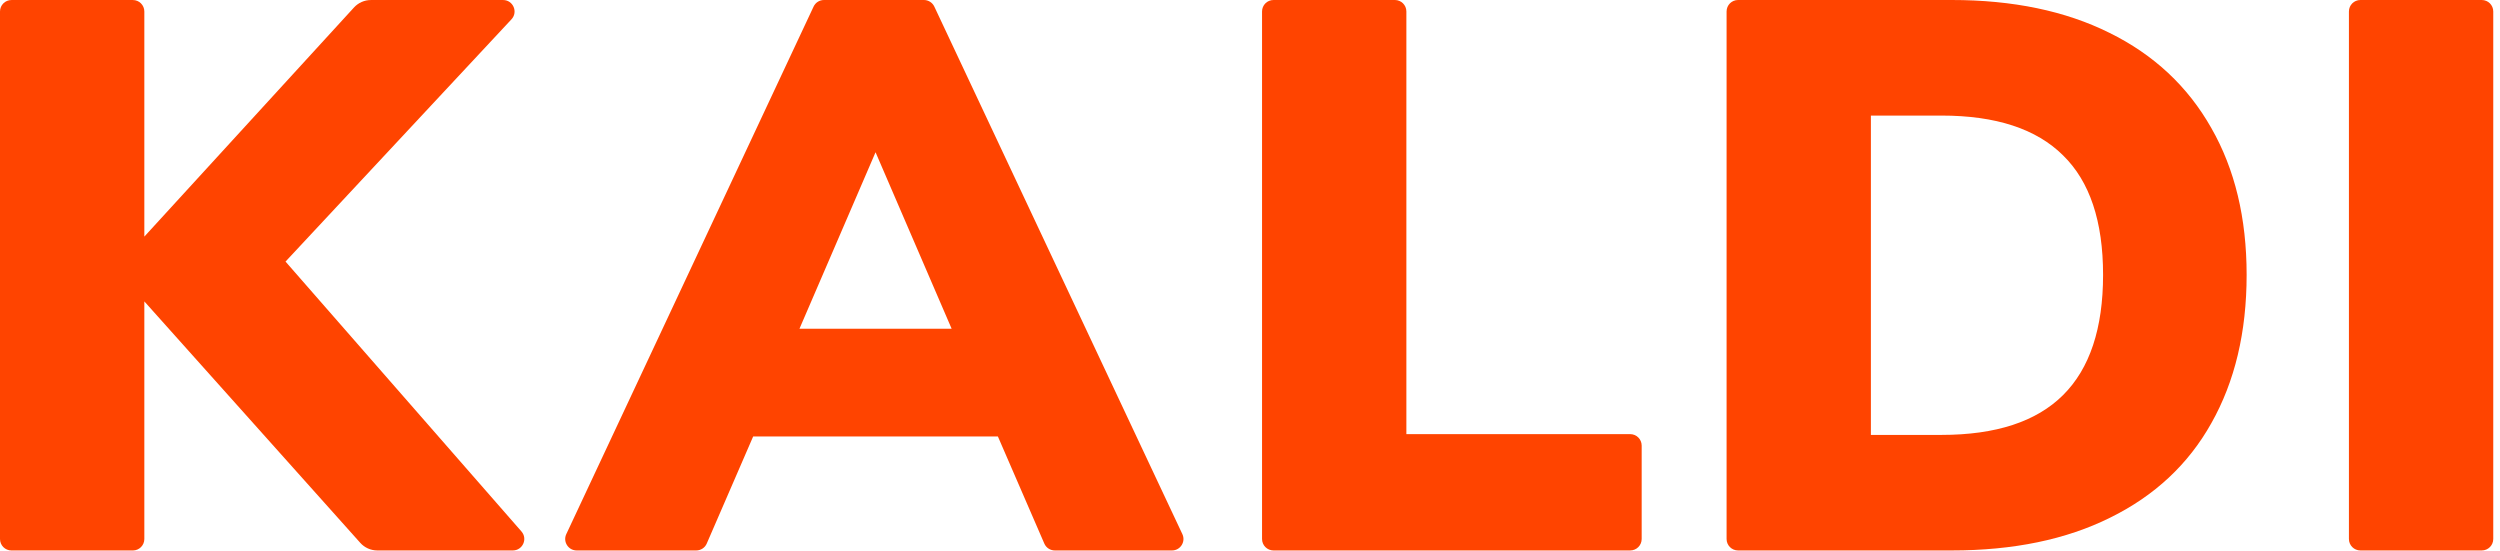
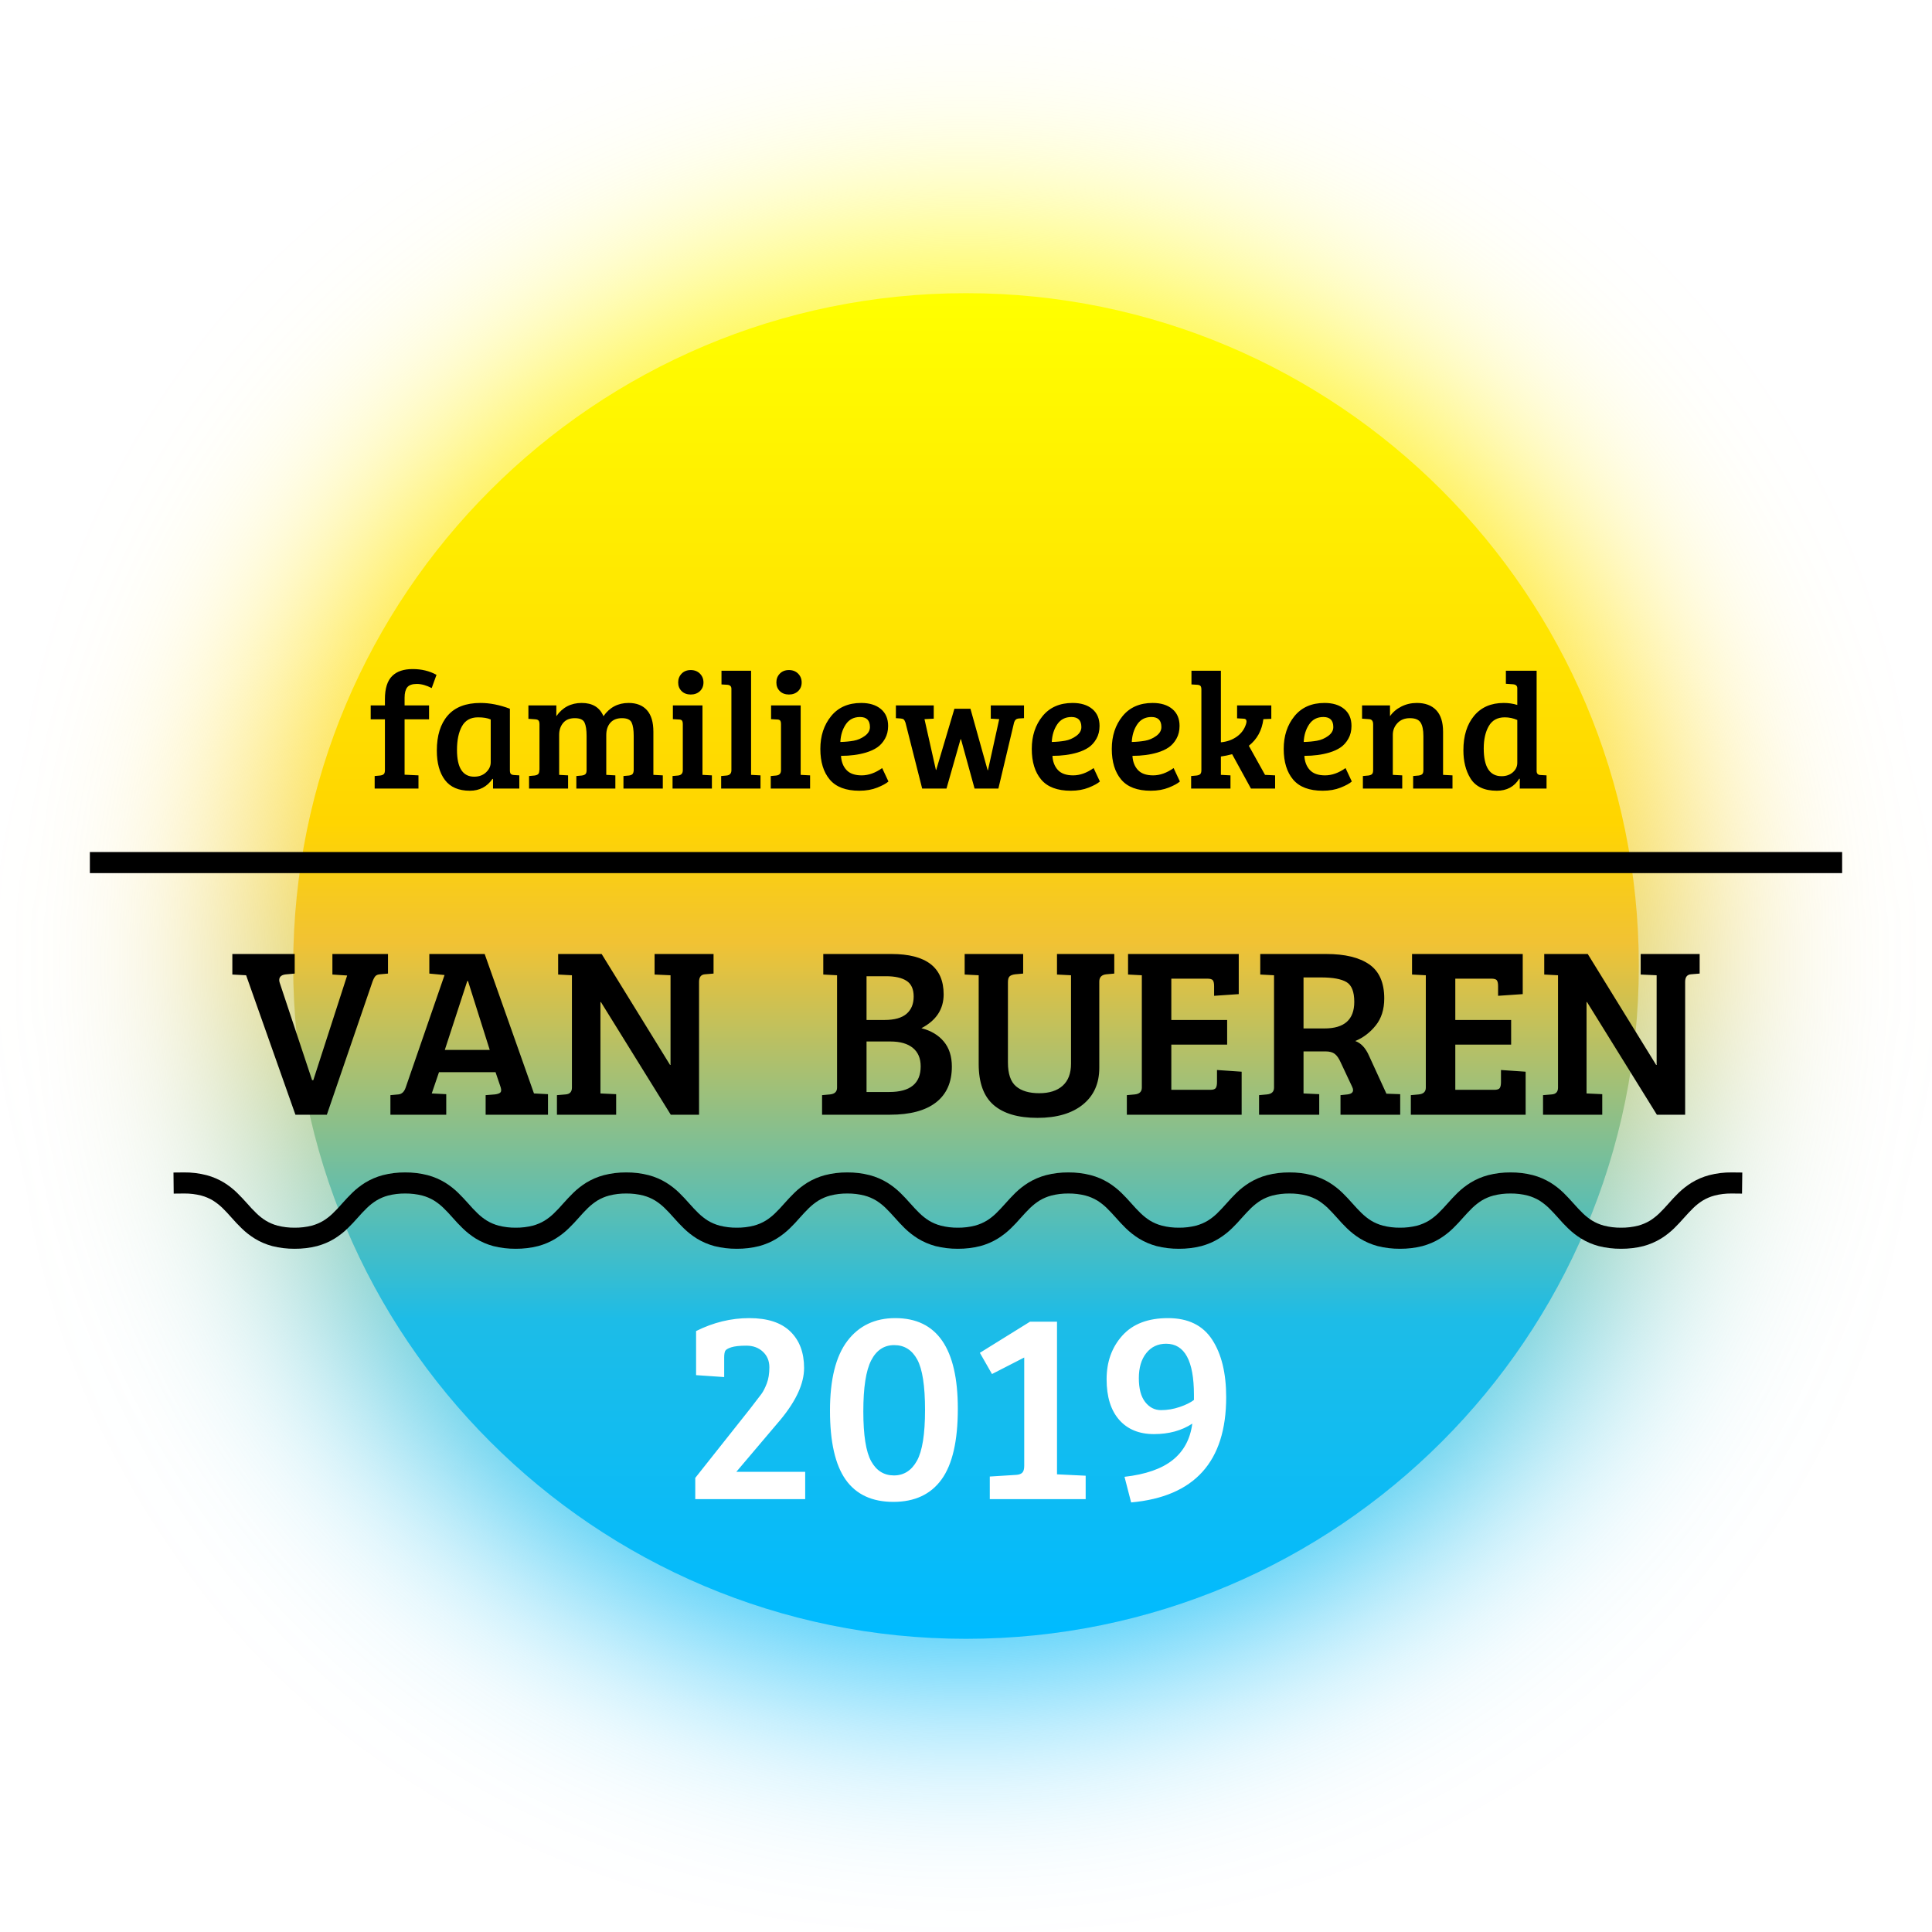
- <svg xmlns="http://www.w3.org/2000/svg" xmlns:xlink="http://www.w3.org/1999/xlink" viewBox="0 0 109 24">
-   <g transform="translate(-1470)">
-     <g style="mix-blend-mode:normal" transform="translate(1470)" fill="#f40">
-       <use xlink:href="#b" style="mix-blend-mode:normal" />
-       <use xlink:href="#c" style="mix-blend-mode:normal" />
-       <use xlink:href="#d" style="mix-blend-mode:normal" />
-       <use xlink:href="#e" style="mix-blend-mode:normal" />
-       <use xlink:href="#f" style="mix-blend-mode:normal" />
+ <svg xmlns="http://www.w3.org/2000/svg" style="isolation:isolate" viewBox="804.653 337.653 366.694 366.694" width="366.694" height="366.694">
+   <defs>
+     <clipPath id="_clipPath_tNSAtPkoAVJin85YQxoK3bOX3G9MWlN9">
+       <rect x="804.653" y="337.653" width="366.694" height="366.694" />
+     </clipPath>
+   </defs>
+   <g clip-path="url(#_clipPath_tNSAtPkoAVJin85YQxoK3bOX3G9MWlN9)">
+     <g>
+       <defs>
+         <filter id="3qd1XMywRk2cRPlJQEOvPowDXqHjqMii" x="-200%" y="-200%" width="400%" height="400%" filterUnits="objectBoundingBox" color-interpolation-filters="sRGB">
+           <feGaussianBlur stdDeviation="21.468" />
+         </filter>
+       </defs>
+       <g filter="url(#3qd1XMywRk2cRPlJQEOvPowDXqHjqMii)">
+         <linearGradient id="_lgradient_2" x1="0.5" y1="0" x2="0.5" y2="1" gradientTransform="matrix(266.694,0,0,266.694,854.653,387.653)" gradientUnits="userSpaceOnUse">
+           <stop offset="0%" stop-opacity="1" style="stop-color:rgb(255,255,0)" />
+           <stop offset="39.244%" stop-opacity="1" style="stop-color:rgb(255,213,0)" />
+           <stop offset="48.261%" stop-opacity="1" style="stop-color:rgb(241,194,52)" />
+           <stop offset="76.522%" stop-opacity="1" style="stop-color:rgb(29,188,231)" />
+           <stop offset="100%" stop-opacity="1" style="stop-color:rgb(0,187,255)" />
+         </linearGradient>
+         <circle vector-effect="non-scaling-stroke" cx="988" cy="521" r="133.347" fill="url(#_lgradient_2)" />
+       </g>
+       <linearGradient id="_lgradient_3" x1="0.5" y1="0" x2="0.5" y2="1" gradientTransform="matrix(255.399,0,0,255.399,860.3,393.3)" gradientUnits="userSpaceOnUse">
+         <stop offset="0%" stop-opacity="1" style="stop-color:rgb(255,255,0)" />
+         <stop offset="39.244%" stop-opacity="1" style="stop-color:rgb(255,213,0)" />
+         <stop offset="48.261%" stop-opacity="1" style="stop-color:rgb(241,194,52)" />
+         <stop offset="76.522%" stop-opacity="1" style="stop-color:rgb(29,188,231)" />
+         <stop offset="100%" stop-opacity="1" style="stop-color:rgb(0,187,255)" />
+       </linearGradient>
+       <circle vector-effect="non-scaling-stroke" cx="988" cy="521" r="127.7" fill="url(#_lgradient_3)" />
+       <path d=" M 960.912 522.621 L 960.912 518.722 L 973.848 518.722 L 973.848 518.722 Q 983.757 518.722 983.757 526.382 L 983.757 526.382 L 983.757 526.382 Q 983.757 530.603 979.536 532.805 L 979.536 532.805 L 979.536 532.805 Q 982.243 533.493 983.78 535.328 L 983.78 535.328 L 983.78 535.328 Q 985.316 537.163 985.316 540.099 L 985.316 540.099 L 985.316 540.099 Q 985.316 544.548 982.312 546.888 L 982.312 546.888 L 982.312 546.888 Q 979.307 549.227 973.573 549.227 L 973.573 549.227 L 960.682 549.227 L 960.682 545.512 L 962.196 545.374 L 962.196 545.374 Q 963.526 545.236 963.526 544.089 L 963.526 544.089 L 963.526 522.758 L 960.912 522.621 Z  M 973.664 535.328 L 969.123 535.328 L 969.123 544.915 L 973.435 544.915 L 973.435 544.915 Q 979.399 544.915 979.399 540.053 L 979.399 540.053 L 979.399 540.053 Q 979.399 537.759 977.908 536.543 L 977.908 536.543 L 977.908 536.543 Q 976.417 535.328 973.664 535.328 L 973.664 535.328 Z  M 972.839 522.942 L 969.123 522.942 L 969.123 531.245 L 972.518 531.245 L 972.518 531.245 Q 975.362 531.245 976.715 530.075 L 976.715 530.075 L 976.715 530.075 Q 978.068 528.906 978.068 526.795 L 978.068 526.795 L 978.068 526.795 Q 978.068 524.685 976.715 523.814 L 976.715 523.814 L 976.715 523.814 Q 975.362 522.942 972.839 522.942 L 972.839 522.942 Z  M 995.959 524.089 L 995.959 524.089 L 995.959 539.319 L 995.959 539.319 Q 995.959 542.53 997.496 543.837 L 997.496 543.837 L 997.496 543.837 Q 999.032 545.145 1001.899 545.145 L 1001.899 545.145 L 1001.899 545.145 Q 1004.766 545.145 1006.349 543.723 L 1006.349 543.723 L 1006.349 543.723 Q 1007.932 542.3 1007.932 539.548 L 1007.932 539.548 L 1007.932 522.758 L 1005.271 522.621 L 1005.271 518.722 L 1016.143 518.722 L 1016.143 522.437 L 1014.629 522.575 L 1014.629 522.575 Q 1013.299 522.713 1013.299 523.951 L 1013.299 523.951 L 1013.299 540.328 L 1013.299 540.328 Q 1013.299 544.778 1010.179 547.301 L 1010.179 547.301 L 1010.179 547.301 Q 1007.06 549.824 1001.555 549.824 L 1001.555 549.824 L 1001.555 549.824 Q 996.051 549.824 993.229 547.369 L 993.229 547.369 L 993.229 547.369 Q 990.408 544.915 990.408 539.594 L 990.408 539.594 L 990.408 522.758 L 987.747 522.621 L 987.747 518.722 L 998.849 518.722 L 998.849 522.437 L 997.335 522.575 L 997.335 522.575 Q 996.601 522.667 996.28 522.965 L 996.28 522.965 L 996.28 522.965 Q 995.959 523.263 995.959 524.089 Z  M 1040.318 541.062 L 1040.318 549.227 L 1018.528 549.227 L 1018.528 545.512 L 1020.042 545.374 L 1020.042 545.374 Q 1021.373 545.236 1021.373 544.089 L 1021.373 544.089 L 1021.373 522.758 L 1018.758 522.621 L 1018.758 518.722 L 1039.768 518.722 L 1039.768 526.337 L 1035.089 526.658 L 1035.089 524.823 L 1035.089 524.823 Q 1035.089 524.043 1034.859 523.722 L 1034.859 523.722 L 1034.859 523.722 Q 1034.63 523.401 1033.758 523.401 L 1033.758 523.401 L 1026.969 523.401 L 1026.969 531.245 L 1037.566 531.245 L 1037.566 535.924 L 1026.969 535.924 L 1026.969 544.502 L 1034.355 544.502 L 1034.355 544.502 Q 1035.18 544.502 1035.41 544.158 L 1035.41 544.158 L 1035.41 544.158 Q 1035.639 543.814 1035.639 543.034 L 1035.639 543.034 L 1035.639 540.741 L 1040.318 541.062 Z  M 1055.043 549.227 L 1043.621 549.227 L 1043.621 545.512 L 1045.135 545.374 L 1045.135 545.374 Q 1046.465 545.236 1046.465 544.089 L 1046.465 544.089 L 1046.465 522.758 L 1043.85 522.621 L 1043.85 518.722 L 1056.374 518.722 L 1056.374 518.722 Q 1061.695 518.722 1064.539 520.694 L 1064.539 520.694 L 1064.539 520.694 Q 1067.383 522.667 1067.383 527.162 L 1067.383 527.162 L 1067.383 527.162 Q 1067.383 530.282 1065.755 532.3 L 1065.755 532.3 L 1065.755 532.3 Q 1064.126 534.318 1061.878 535.236 L 1061.878 535.236 L 1061.878 535.236 Q 1063.53 535.832 1064.493 538.034 L 1064.493 538.034 L 1067.796 545.236 L 1070.411 545.328 L 1070.411 549.227 L 1059.08 549.227 L 1059.08 545.512 L 1060.411 545.374 L 1060.411 545.374 Q 1061.466 545.236 1061.466 544.548 L 1061.466 544.548 L 1061.466 544.548 Q 1061.466 544.273 1061.282 543.906 L 1061.282 543.906 L 1059.126 539.319 L 1059.126 539.319 Q 1058.621 538.172 1058.002 537.69 L 1058.002 537.69 L 1058.002 537.69 Q 1057.383 537.209 1056.236 537.209 L 1056.236 537.209 L 1052.062 537.209 L 1052.062 545.19 L 1055.043 545.328 L 1055.043 549.227 Z  M 1052.062 523.171 L 1052.062 532.851 L 1056.053 532.851 L 1056.053 532.851 Q 1061.695 532.851 1061.695 527.805 L 1061.695 527.805 L 1061.695 527.805 Q 1061.695 524.915 1060.204 524.043 L 1060.204 524.043 L 1060.204 524.043 Q 1058.713 523.171 1055.41 523.171 L 1055.41 523.171 L 1052.062 523.171 Z  M 1094.219 541.062 L 1094.219 549.227 L 1072.429 549.227 L 1072.429 545.512 L 1073.943 545.374 L 1073.943 545.374 Q 1075.273 545.236 1075.273 544.089 L 1075.273 544.089 L 1075.273 522.758 L 1072.659 522.621 L 1072.659 518.722 L 1093.668 518.722 L 1093.668 526.337 L 1088.989 526.658 L 1088.989 524.823 L 1088.989 524.823 Q 1088.989 524.043 1088.76 523.722 L 1088.76 523.722 L 1088.76 523.722 Q 1088.531 523.401 1087.659 523.401 L 1087.659 523.401 L 1080.87 523.401 L 1080.87 531.245 L 1091.467 531.245 L 1091.467 535.924 L 1080.87 535.924 L 1080.87 544.502 L 1088.255 544.502 L 1088.255 544.502 Q 1089.081 544.502 1089.311 544.158 L 1089.311 544.158 L 1089.311 544.158 Q 1089.54 543.814 1089.54 543.034 L 1089.54 543.034 L 1089.54 540.741 L 1094.219 541.062 Z  M 1108.761 549.227 L 1097.522 549.227 L 1097.522 545.512 L 1099.173 545.374 L 1099.173 545.374 Q 1100.366 545.282 1100.366 544.089 L 1100.366 544.089 L 1100.366 522.758 L 1097.751 522.621 L 1097.751 518.722 L 1106.008 518.722 L 1118.99 539.777 L 1119.082 539.777 L 1119.082 522.758 L 1116.055 522.621 L 1116.055 518.722 L 1127.248 518.722 L 1127.248 522.437 L 1125.596 522.575 L 1125.596 522.575 Q 1124.495 522.667 1124.495 523.997 L 1124.495 523.997 L 1124.495 549.227 L 1119.128 549.227 L 1105.871 527.85 L 1105.779 527.85 L 1105.779 545.19 L 1108.761 545.328 L 1108.761 549.227 Z  M 857.743 524.181 L 857.743 524.181 L 863.89 542.667 L 864.12 542.667 L 870.542 522.804 L 867.744 522.621 L 867.744 518.722 L 878.295 518.722 L 878.295 522.437 L 876.781 522.575 L 876.781 522.575 Q 876.184 522.621 875.909 522.919 L 875.909 522.919 L 875.909 522.919 Q 875.634 523.217 875.359 523.951 L 875.359 523.951 L 866.689 549.227 L 860.725 549.227 L 851.367 522.758 L 848.752 522.621 L 848.752 518.722 L 860.588 518.722 L 860.588 522.437 L 859.074 522.575 L 859.074 522.575 Q 857.652 522.667 857.652 523.676 L 857.652 523.676 L 857.652 523.676 Q 857.652 523.905 857.743 524.181 Z  M 881.643 544.089 L 881.643 544.089 L 889.029 522.713 L 886.139 522.437 L 886.139 518.722 L 896.644 518.722 L 906.002 545.19 L 906.048 545.19 L 908.663 545.328 L 908.663 549.227 L 896.827 549.227 L 896.827 545.512 L 898.571 545.374 L 898.571 545.374 Q 899.35 545.282 899.626 545.007 L 899.626 545.007 L 899.626 545.007 Q 899.901 544.732 899.672 543.998 L 899.672 543.998 L 898.708 541.154 L 887.974 541.154 L 886.598 545.19 L 889.35 545.328 L 889.35 549.227 L 878.753 549.227 L 878.753 545.512 L 880.267 545.374 L 880.267 545.374 Q 881.231 545.282 881.643 544.089 Z  M 893.479 523.859 L 893.341 523.859 L 889.075 536.933 L 897.607 536.933 L 893.479 523.859 Z  M 921.599 549.227 L 910.36 549.227 L 910.36 545.512 L 912.011 545.374 L 912.011 545.374 Q 913.204 545.282 913.204 544.089 L 913.204 544.089 L 913.204 522.758 L 910.589 522.621 L 910.589 518.722 L 918.846 518.722 L 931.829 539.777 L 931.92 539.777 L 931.92 522.758 L 928.893 522.621 L 928.893 518.722 L 940.086 518.722 L 940.086 522.437 L 938.434 522.575 L 938.434 522.575 Q 937.333 522.667 937.333 523.997 L 937.333 523.997 L 937.333 549.227 L 931.966 549.227 L 918.709 527.85 L 918.617 527.85 L 918.617 545.19 L 921.599 545.328 L 921.599 549.227 Z " fill-rule="evenodd" fill="rgb(0,0,0)" />
+       <path d=" M 1152.29 499.37 L 1154.29 499.37 L 1154.29 503.37 L 1152.29 503.37 L 823.71 503.37 L 821.71 503.37 L 821.71 499.37 L 823.71 499.37 L 1152.29 499.37 Z " fill="rgb(0,0,0)" />
+       <path d=" M 851.6 566.11 C 852.14 566.74 852.71 567.34 853.31 567.92 C 853.85 568.45 854.45 568.93 855.1 569.33 C 855.79 569.75 856.55 570.07 857.33 570.28 C 858.39 570.55 859.49 570.68 860.58 570.67 C 861.67 570.68 862.77 570.55 863.83 570.28 C 864.61 570.07 865.37 569.75 866.06 569.33 C 866.71 568.93 867.31 568.45 867.85 567.92 C 868.45 567.34 869.02 566.74 869.56 566.11 C 870.18 565.41 870.82 564.73 871.49 564.07 C 872.24 563.33 873.08 562.68 873.97 562.12 C 875.01 561.49 876.13 561.01 877.3 560.7 C 878.69 560.34 880.13 560.17 881.56 560.18 C 882.99 560.17 884.43 560.34 885.82 560.7 C 886.99 561.01 888.11 561.49 889.15 562.12 C 890.04 562.68 890.88 563.33 891.63 564.07 C 892.3 564.73 892.94 565.41 893.56 566.11 C 894.1 566.74 894.67 567.34 895.27 567.92 C 895.81 568.45 896.41 568.93 897.06 569.33 C 897.75 569.75 898.51 570.07 899.29 570.28 C 900.35 570.55 901.45 570.68 902.54 570.67 C 903.63 570.68 904.73 570.55 905.79 570.28 C 906.57 570.07 907.33 569.75 908.02 569.33 C 908.67 568.93 909.27 568.45 909.81 567.92 C 910.41 567.34 910.98 566.74 911.52 566.11 C 912.14 565.41 912.78 564.73 913.45 564.07 C 914.2 563.33 915.04 562.68 915.93 562.12 C 916.97 561.49 918.09 561.01 919.26 560.7 C 920.65 560.34 922.08 560.17 923.52 560.18 C 924.95 560.17 926.38 560.34 927.77 560.7 C 928.95 561.01 930.07 561.49 931.1 562.12 C 932 562.68 932.84 563.33 933.59 564.07 C 934.26 564.73 934.9 565.41 935.51 566.11 C 936.06 566.74 936.63 567.34 937.22 567.92 C 937.77 568.45 938.37 568.93 939.01 569.33 C 939.71 569.75 940.46 570.07 941.25 570.28 C 942.31 570.55 943.4 570.68 944.5 570.67 C 945.59 570.68 946.68 570.55 947.74 570.28 C 948.53 570.07 949.29 569.75 949.98 569.33 C 950.63 568.93 951.23 568.45 951.77 567.92 C 952.37 567.34 952.94 566.74 953.48 566.11 C 954.1 565.41 954.74 564.73 955.41 564.07 C 956.16 563.33 957 562.68 957.89 562.12 C 958.93 561.49 960.05 561.01 961.22 560.7 C 962.61 560.34 964.04 560.17 965.48 560.18 C 966.91 560.17 968.34 560.34 969.73 560.7 C 970.91 561.01 972.03 561.49 973.06 562.12 C 973.96 562.68 974.79 563.33 975.55 564.07 C 976.22 564.73 976.86 565.41 977.47 566.11 C 978.02 566.74 978.59 567.34 979.18 567.92 C 979.73 568.45 980.33 568.93 980.97 569.33 C 981.67 569.75 982.42 570.07 983.21 570.28 C 984.27 570.55 985.36 570.68 986.46 570.67 C 987.55 570.68 988.64 570.55 989.7 570.28 C 990.49 570.07 991.24 569.75 991.94 569.33 C 992.59 568.93 993.19 568.45 993.73 567.92 C 994.32 567.34 994.89 566.74 995.44 566.11 C 996.06 565.41 996.7 564.73 997.36 564.07 C 998.12 563.33 998.95 562.68 999.85 562.12 C 1000.89 561.49 1002.01 561.01 1003.18 560.7 C 1004.57 560.34 1006 560.17 1007.44 560.18 C 1008.87 560.17 1010.3 560.34 1011.69 560.7 C 1012.86 561.01 1013.99 561.49 1015.02 562.12 C 1015.92 562.68 1016.75 563.33 1017.51 564.07 C 1018.18 564.73 1018.82 565.41 1019.43 566.11 C 1019.98 566.74 1020.55 567.34 1021.14 567.92 C 1021.69 568.45 1022.29 568.93 1022.93 569.33 C 1023.63 569.75 1024.38 570.07 1025.17 570.28 C 1026.23 570.55 1027.32 570.68 1028.42 570.67 C 1029.51 570.68 1030.6 570.55 1031.66 570.28 C 1032.45 570.07 1033.2 569.75 1033.9 569.33 C 1034.55 568.93 1035.15 568.45 1035.69 567.92 C 1036.28 567.34 1036.85 566.74 1037.4 566.11 C 1038.01 565.41 1038.66 564.73 1039.32 564.07 C 1040.08 563.33 1040.91 562.68 1041.81 562.12 C 1042.85 561.49 1043.97 561.01 1045.14 560.7 C 1046.53 560.34 1047.96 560.17 1049.4 560.18 C 1050.83 560.17 1052.26 560.34 1053.65 560.7 C 1054.82 561.01 1055.95 561.49 1056.98 562.12 C 1057.88 562.68 1058.71 563.33 1059.47 564.07 C 1060.14 564.73 1060.78 565.41 1061.39 566.11 C 1061.94 566.74 1062.51 567.34 1063.1 567.92 C 1063.65 568.45 1064.25 568.93 1064.89 569.33 C 1065.59 569.75 1066.34 570.07 1067.13 570.28 C 1068.19 570.55 1069.28 570.68 1070.38 570.67 C 1071.47 570.68 1072.56 570.55 1073.62 570.28 C 1074.41 570.07 1075.16 569.75 1075.86 569.33 C 1076.5 568.93 1077.1 568.45 1077.65 567.92 C 1078.24 567.34 1078.81 566.74 1079.36 566.11 C 1079.97 565.41 1080.62 564.73 1081.28 564.07 C 1082.04 563.33 1082.87 562.68 1083.77 562.12 C 1084.8 561.49 1085.93 561.01 1087.1 560.7 C 1088.49 560.34 1089.92 560.17 1091.35 560.18 C 1092.79 560.17 1094.22 560.34 1095.61 560.7 C 1096.78 561.01 1097.9 561.49 1098.94 562.12 C 1099.84 562.68 1100.67 563.33 1101.43 564.07 C 1102.09 564.73 1102.74 565.41 1103.35 566.11 C 1103.9 566.74 1104.47 567.34 1105.06 567.92 C 1105.6 568.45 1106.21 568.93 1106.85 569.33 C 1107.55 569.75 1108.3 570.07 1109.09 570.28 C 1110.15 570.55 1111.24 570.68 1112.33 570.67 C 1113.43 570.68 1114.52 570.55 1115.58 570.28 C 1116.37 570.07 1117.12 569.75 1117.82 569.33 C 1118.46 568.93 1119.06 568.45 1119.61 567.92 C 1120.2 567.34 1120.77 566.74 1121.32 566.11 C 1121.93 565.41 1122.57 564.73 1123.24 564.07 C 1124 563.33 1124.83 562.68 1125.73 562.12 C 1126.76 561.49 1127.89 561.01 1129.06 560.7 C 1130.46 560.34 1131.89 560.16 1133.34 560.18 L 1135.34 560.2 L 1135.29 564.2 L 1133.29 564.18 C 1132.2 564.17 1131.12 564.3 1130.07 564.57 C 1129.28 564.78 1128.53 565.1 1127.83 565.52 C 1127.18 565.93 1126.58 566.4 1126.04 566.93 C 1125.45 567.51 1124.88 568.12 1124.33 568.74 C 1123.71 569.45 1123.07 570.13 1122.41 570.78 C 1121.65 571.52 1120.82 572.17 1119.92 572.73 C 1118.88 573.37 1117.76 573.84 1116.59 574.16 C 1115.2 574.51 1113.77 574.68 1112.33 574.67 C 1110.9 574.68 1109.47 574.51 1108.08 574.16 C 1106.91 573.84 1105.78 573.37 1104.75 572.73 C 1103.85 572.17 1103.02 571.52 1102.26 570.78 C 1101.59 570.13 1100.95 569.45 1100.34 568.74 C 1099.79 568.12 1099.22 567.51 1098.63 566.93 C 1098.08 566.4 1097.48 565.93 1096.84 565.52 C 1096.14 565.1 1095.39 564.78 1094.6 564.57 C 1093.54 564.3 1092.45 564.17 1091.35 564.18 C 1090.26 564.17 1089.17 564.3 1088.11 564.57 C 1087.32 564.78 1086.57 565.1 1085.87 565.52 C 1085.23 565.93 1084.63 566.4 1084.08 566.93 C 1083.49 567.51 1082.92 568.12 1082.37 568.74 C 1081.76 569.45 1081.11 570.13 1080.45 570.78 C 1079.69 571.52 1078.86 572.17 1077.96 572.73 C 1076.93 573.37 1075.8 573.84 1074.63 574.16 C 1073.24 574.51 1071.81 574.68 1070.38 574.67 C 1068.94 574.68 1067.51 574.51 1066.12 574.16 C 1064.95 573.84 1063.83 573.37 1062.79 572.73 C 1061.89 572.17 1061.06 571.52 1060.3 570.78 C 1059.64 570.13 1058.99 569.45 1058.38 568.74 C 1057.83 568.12 1057.26 567.51 1056.67 566.93 C 1056.12 566.4 1055.52 565.93 1054.88 565.52 C 1054.18 565.1 1053.43 564.78 1052.64 564.57 C 1051.58 564.3 1050.49 564.17 1049.4 564.18 C 1048.3 564.17 1047.21 564.3 1046.15 564.57 C 1045.36 564.78 1044.61 565.1 1043.91 565.52 C 1043.27 565.93 1042.67 566.4 1042.12 566.93 C 1041.53 567.51 1040.96 568.12 1040.41 568.74 C 1039.8 569.45 1039.16 570.13 1038.49 570.78 C 1037.73 571.52 1036.9 572.17 1036 572.73 C 1034.97 573.37 1033.84 573.84 1032.67 574.16 C 1031.28 574.51 1029.85 574.68 1028.42 574.67 C 1026.98 574.68 1025.55 574.51 1024.16 574.16 C 1022.99 573.84 1021.87 573.37 1020.83 572.73 C 1019.93 572.17 1019.1 571.52 1018.34 570.78 C 1017.68 570.13 1017.04 569.45 1016.42 568.74 C 1015.87 568.12 1015.3 567.51 1014.71 566.93 C 1014.17 566.4 1013.57 565.93 1012.92 565.52 C 1012.22 565.1 1011.47 564.78 1010.68 564.57 C 1009.62 564.3 1008.53 564.17 1007.44 564.18 C 1006.34 564.17 1005.25 564.3 1004.19 564.57 C 1003.4 564.78 1002.65 565.1 1001.95 565.52 C 1001.31 565.93 1000.71 566.4 1000.16 566.93 C 999.57 567.51 999 568.12 998.45 568.74 C 997.84 569.45 997.2 570.13 996.53 570.78 C 995.77 571.52 994.94 572.17 994.04 572.73 C 993.01 573.37 991.89 573.84 990.71 574.16 C 989.32 574.51 987.89 574.68 986.46 574.67 C 985.02 574.68 983.59 574.51 982.2 574.16 C 981.03 573.84 979.91 573.37 978.87 572.73 C 977.98 572.17 977.14 571.52 976.38 570.78 C 975.72 570.13 975.08 569.45 974.46 568.74 C 973.91 568.12 973.34 567.51 972.75 566.93 C 972.21 566.4 971.61 565.93 970.96 565.52 C 970.27 565.1 969.51 564.78 968.72 564.57 C 967.66 564.3 966.57 564.17 965.48 564.18 C 964.38 564.17 963.29 564.3 962.23 564.57 C 961.44 564.78 960.69 565.1 959.99 565.52 C 959.35 565.93 958.75 566.4 958.2 566.93 C 957.61 567.51 957.04 568.12 956.49 568.74 C 955.88 569.45 955.24 570.13 954.57 570.78 C 953.81 571.52 952.98 572.17 952.08 572.73 C 951.05 573.37 949.93 573.84 948.75 574.16 C 947.36 574.51 945.93 574.68 944.5 574.67 C 943.06 574.68 941.63 574.51 940.24 574.16 C 939.07 573.84 937.95 573.37 936.91 572.73 C 936.02 572.17 935.18 571.52 934.43 570.78 C 933.76 570.13 933.12 569.45 932.5 568.74 C 931.96 568.12 931.39 567.51 930.79 566.93 C 930.25 566.4 929.65 565.93 929 565.52 C 928.31 565.1 927.55 564.78 926.77 564.57 C 925.7 564.3 924.61 564.17 923.52 564.18 C 922.42 564.17 921.33 564.3 920.27 564.57 C 919.48 564.78 918.73 565.1 918.03 565.52 C 917.39 565.93 916.79 566.4 916.24 566.93 C 915.65 567.51 915.08 568.12 914.54 568.74 C 913.92 569.45 913.28 570.13 912.61 570.78 C 911.86 571.52 911.02 572.17 910.12 572.73 C 909.09 573.37 907.97 573.84 906.79 574.16 C 905.4 574.51 903.97 574.68 902.54 574.67 C 901.1 574.68 899.67 574.51 898.28 574.16 C 897.11 573.84 895.99 573.37 894.95 572.73 C 894.06 572.17 893.22 571.52 892.47 570.78 C 891.8 570.13 891.16 569.45 890.54 568.74 C 890 568.12 889.43 567.51 888.83 566.93 C 888.29 566.4 887.69 565.93 887.04 565.52 C 886.35 565.1 885.59 564.78 884.81 564.57 C 883.75 564.3 882.65 564.17 881.56 564.18 C 880.47 564.17 879.37 564.3 878.31 564.57 C 877.53 564.78 876.77 565.1 876.08 565.52 C 875.43 565.93 874.83 566.4 874.29 566.93 C 873.69 567.51 873.12 568.12 872.58 568.74 C 871.96 569.45 871.32 570.13 870.65 570.78 C 869.9 571.52 869.06 572.17 868.17 572.73 C 867.13 573.37 866.01 573.84 864.84 574.16 C 863.45 574.51 862.02 574.68 860.58 574.67 C 859.15 574.68 857.72 574.51 856.33 574.16 C 855.15 573.84 854.03 573.37 853 572.73 C 852.1 572.17 851.26 571.52 850.51 570.78 C 849.84 570.13 849.2 569.45 848.58 568.74 C 848.04 568.12 847.47 567.51 846.88 566.93 C 846.33 566.4 845.73 565.93 845.09 565.52 C 844.39 565.1 843.64 564.78 842.85 564.57 C 841.79 564.3 840.71 564.17 839.62 564.18 L 837.62 564.2 L 837.58 560.2 L 839.58 560.18 C 841.02 560.16 842.46 560.34 843.86 560.7 C 845.03 561.01 846.15 561.49 847.19 562.12 C 848.08 562.68 848.92 563.33 849.67 564.07 C 850.34 564.73 850.98 565.41 851.6 566.11 Z " fill="rgb(0,0,0)" />
+       <path d=" M 877.711 483.813 L 877.711 483.813 L 877.711 474.18 L 875.012 474.18 L 875.012 471.545 L 877.711 471.545 L 877.711 470.352 L 877.711 470.352 Q 877.711 467.278 879.122 465.928 L 879.122 465.928 L 879.122 465.928 Q 880.44 464.642 882.982 464.642 L 882.982 464.642 L 882.982 464.642 Q 885.523 464.642 887.5 465.74 L 887.5 465.74 L 886.59 468.25 L 886.59 468.25 Q 885.084 467.466 883.766 467.466 L 883.766 467.466 L 883.766 467.466 Q 882.448 467.466 881.946 468.109 L 881.946 468.109 L 881.946 468.109 Q 881.444 468.752 881.444 470.07 L 881.444 470.07 L 881.444 471.545 L 886.088 471.545 L 886.088 474.18 L 881.444 474.18 L 881.444 484.691 L 884.08 484.817 L 884.08 487.327 L 875.765 487.327 L 875.765 484.942 L 876.801 484.848 L 876.801 484.848 Q 877.271 484.785 877.491 484.581 L 877.491 484.581 L 877.491 484.581 Q 877.711 484.377 877.711 483.813 Z  M 901.431 472.172 L 901.431 472.172 L 901.431 483.844 L 901.431 483.844 Q 901.431 484.346 901.603 484.534 L 901.603 484.534 L 901.603 484.534 Q 901.776 484.723 902.215 484.754 L 902.215 484.754 L 903.219 484.817 L 903.219 487.327 L 898.23 487.327 L 898.23 485.507 L 898.136 485.476 L 898.136 485.476 Q 896.567 487.735 893.838 487.735 L 893.838 487.735 L 893.838 487.735 Q 890.637 487.735 889.1 485.695 L 889.1 485.695 L 889.1 485.695 Q 887.563 483.656 887.563 480.11 L 887.563 480.11 L 887.563 480.11 Q 887.563 475.843 889.633 473.459 L 889.633 473.459 L 889.633 473.459 Q 891.704 471.074 895.846 471.074 L 895.846 471.074 L 895.846 471.074 Q 898.513 471.074 901.431 472.172 Z  M 897.791 482.338 L 897.791 482.338 L 897.791 474.212 L 897.791 474.212 Q 896.913 473.804 895.375 473.804 L 895.375 473.804 L 895.375 473.804 Q 893.273 473.804 892.332 475.498 L 892.332 475.498 L 892.332 475.498 Q 891.39 477.192 891.39 479.985 L 891.39 479.985 L 891.39 479.985 Q 891.39 485.068 894.653 485.068 L 894.653 485.068 L 894.653 485.068 Q 896.034 485.068 896.913 484.236 L 896.913 484.236 L 896.913 484.236 Q 897.791 483.405 897.791 482.338 Z  M 906.263 474.18 L 904.945 474.086 L 904.945 471.545 L 910.247 471.545 L 910.247 473.584 L 910.247 473.584 Q 912.004 471.074 915.063 471.074 L 915.063 471.074 L 915.063 471.074 Q 918.123 471.074 919.189 473.584 L 919.189 473.584 L 919.189 473.584 Q 920.946 471.074 923.958 471.074 L 923.958 471.074 L 923.958 471.074 Q 926.218 471.074 927.441 472.439 L 927.441 472.439 L 927.441 472.439 Q 928.665 473.804 928.665 476.533 L 928.665 476.533 L 928.665 484.723 L 930.453 484.817 L 930.453 487.327 L 922.986 487.327 L 922.986 484.942 L 924.021 484.848 L 924.021 484.848 Q 924.492 484.785 924.696 484.581 L 924.696 484.581 L 924.696 484.581 Q 924.9 484.377 924.931 483.844 L 924.931 483.844 L 924.931 477.349 L 924.931 477.349 Q 924.931 475.624 924.539 474.792 L 924.539 474.792 L 924.539 474.792 Q 924.147 473.961 922.703 473.961 L 922.703 473.961 L 922.703 473.961 Q 921.26 473.961 920.491 474.839 L 920.491 474.839 L 920.491 474.839 Q 919.723 475.718 919.723 477.192 L 919.723 477.192 L 919.723 484.723 L 921.448 484.817 L 921.448 487.327 L 914.044 487.327 L 914.044 484.942 L 915.079 484.848 L 915.079 484.848 Q 915.55 484.785 915.769 484.581 L 915.769 484.581 L 915.769 484.581 Q 915.989 484.377 915.989 483.813 L 915.989 483.813 L 915.989 477.349 L 915.989 477.349 Q 915.989 475.624 915.597 474.792 L 915.597 474.792 L 915.597 474.792 Q 915.205 473.961 913.746 473.961 L 913.746 473.961 L 913.746 473.961 Q 912.287 473.961 911.534 474.871 L 911.534 474.871 L 911.534 474.871 Q 910.781 475.78 910.781 477.13 L 910.781 477.13 L 910.781 484.723 L 912.475 484.817 L 912.475 487.327 L 905.07 487.327 L 905.07 484.942 L 906.106 484.848 L 906.106 484.848 Q 906.576 484.785 906.796 484.581 L 906.796 484.581 L 906.796 484.581 Q 907.016 484.377 907.016 483.813 L 907.016 483.813 L 907.047 483.813 L 907.047 475.153 L 907.047 475.153 Q 907.047 474.62 906.874 474.416 L 906.874 474.416 L 906.874 474.416 Q 906.702 474.212 906.263 474.18 L 906.263 474.18 Z  M 932.367 471.545 L 937.983 471.545 L 937.983 484.723 L 939.772 484.817 L 939.772 487.327 L 932.304 487.327 L 932.304 484.942 L 933.34 484.848 L 933.34 484.848 Q 934.25 484.754 934.25 483.844 L 934.25 483.844 L 934.25 475.122 L 934.25 475.122 Q 934.25 474.588 934.077 474.4 L 934.077 474.4 L 934.077 474.4 Q 933.905 474.212 933.465 474.212 L 933.465 474.212 L 932.367 474.149 L 932.367 471.545 Z  M 934.03 468.831 L 934.03 468.831 L 934.03 468.831 Q 933.371 468.188 933.371 467.184 L 933.371 467.184 L 933.371 467.184 Q 933.371 466.179 934.03 465.505 L 934.03 465.505 L 934.03 465.505 Q 934.689 464.83 935.756 464.83 L 935.756 464.83 L 935.756 464.83 Q 936.823 464.83 937.497 465.505 L 937.497 465.505 L 937.497 465.505 Q 938.172 466.179 938.172 467.184 L 938.172 467.184 L 938.172 467.184 Q 938.172 468.188 937.497 468.831 L 937.497 468.831 L 937.497 468.831 Q 936.823 469.474 935.756 469.474 L 935.756 469.474 L 935.756 469.474 Q 934.689 469.474 934.03 468.831 Z  M 941.592 464.956 L 947.208 464.956 L 947.208 484.723 L 948.996 484.817 L 948.996 487.327 L 941.529 487.327 L 941.529 484.942 L 942.564 484.848 L 942.564 484.848 Q 943.474 484.754 943.474 483.844 L 943.474 483.844 L 943.474 468.376 L 943.474 468.376 Q 943.474 467.686 942.69 467.623 L 942.69 467.623 L 941.592 467.56 L 941.592 464.956 Z  M 951.004 471.545 L 956.621 471.545 L 956.621 484.723 L 958.409 484.817 L 958.409 487.327 L 950.942 487.327 L 950.942 484.942 L 951.977 484.848 L 951.977 484.848 Q 952.887 484.754 952.887 483.844 L 952.887 483.844 L 952.887 475.122 L 952.887 475.122 Q 952.887 474.588 952.714 474.4 L 952.714 474.4 L 952.714 474.4 Q 952.542 474.212 952.103 474.212 L 952.103 474.212 L 951.004 474.149 L 951.004 471.545 Z  M 952.667 468.831 L 952.667 468.831 L 952.667 468.831 Q 952.008 468.188 952.008 467.184 L 952.008 467.184 L 952.008 467.184 Q 952.008 466.179 952.667 465.505 L 952.667 465.505 L 952.667 465.505 Q 953.326 464.83 954.393 464.83 L 954.393 464.83 L 954.393 464.83 Q 955.46 464.83 956.134 465.505 L 956.134 465.505 L 956.134 465.505 Q 956.809 466.179 956.809 467.184 L 956.809 467.184 L 956.809 467.184 Q 956.809 468.188 956.134 468.831 L 956.134 468.831 L 956.134 468.831 Q 955.46 469.474 954.393 469.474 L 954.393 469.474 L 954.393 469.474 Q 953.326 469.474 952.667 468.831 Z  M 968.104 471.074 L 968.104 471.074 L 968.104 471.074 Q 970.457 471.074 971.838 472.219 L 971.838 472.219 L 971.838 472.219 Q 973.219 473.365 973.219 475.435 L 973.219 475.435 L 973.219 475.435 Q 973.219 476.816 972.622 477.867 L 972.622 477.867 L 972.622 477.867 Q 972.026 478.918 971.148 479.514 L 971.148 479.514 L 971.148 479.514 Q 970.269 480.11 969.014 480.487 L 969.014 480.487 L 969.014 480.487 Q 966.912 481.114 964.276 481.114 L 964.276 481.114 L 964.276 481.114 Q 964.371 482.777 965.312 483.797 L 965.312 483.797 L 965.312 483.797 Q 966.253 484.817 968.198 484.817 L 968.198 484.817 L 968.198 484.817 Q 970.144 484.817 972.089 483.436 L 972.089 483.436 L 973.281 485.978 L 973.281 485.978 Q 972.654 486.542 971.163 487.139 L 971.163 487.139 L 971.163 487.139 Q 969.673 487.735 967.759 487.735 L 967.759 487.735 L 967.759 487.735 Q 963.931 487.735 962.143 485.617 L 962.143 485.617 L 962.143 485.617 Q 960.354 483.499 960.354 479.797 L 960.354 479.797 L 960.354 479.797 Q 960.354 476.094 962.394 473.584 L 962.394 473.584 L 962.394 473.584 Q 964.433 471.074 968.104 471.074 Z  M 966.677 478.243 L 966.677 478.243 L 966.677 478.243 Q 967.822 478.04 968.794 477.334 L 968.794 477.334 L 968.794 477.334 Q 969.767 476.628 969.767 475.655 L 969.767 475.655 L 969.767 475.655 Q 969.767 473.741 967.885 473.741 L 967.885 473.741 L 967.885 473.741 Q 966.128 473.741 965.186 475.137 L 965.186 475.137 L 965.186 475.137 Q 964.245 476.533 964.151 478.479 L 964.151 478.479 L 964.151 478.479 Q 965.531 478.447 966.677 478.243 Z  M 982.349 483.781 L 985.8 472.172 L 988.844 472.172 L 992.107 483.844 L 992.169 483.844 L 994.303 474.149 L 992.703 474.055 L 992.703 471.545 L 999.009 471.545 L 999.009 473.961 L 997.974 474.023 L 997.974 474.023 Q 997.346 474.086 997.127 474.776 L 997.127 474.776 L 994.146 487.327 L 989.628 487.327 L 987.055 477.977 L 986.961 477.977 L 984.294 487.327 L 979.682 487.327 L 976.513 474.808 L 976.513 474.808 Q 976.356 474.369 976.184 474.212 L 976.184 474.212 L 976.184 474.212 Q 976.011 474.055 975.603 474.023 L 975.603 474.023 L 974.693 473.961 L 974.693 471.545 L 981.878 471.545 L 981.878 474.055 L 980.121 474.149 L 982.286 483.781 L 982.349 483.781 Z  M 1008.234 471.074 L 1008.234 471.074 L 1008.234 471.074 Q 1010.587 471.074 1011.968 472.219 L 1011.968 472.219 L 1011.968 472.219 Q 1013.348 473.365 1013.348 475.435 L 1013.348 475.435 L 1013.348 475.435 Q 1013.348 476.816 1012.752 477.867 L 1012.752 477.867 L 1012.752 477.867 Q 1012.156 478.918 1011.277 479.514 L 1011.277 479.514 L 1011.277 479.514 Q 1010.399 480.11 1009.144 480.487 L 1009.144 480.487 L 1009.144 480.487 Q 1007.042 481.114 1004.406 481.114 L 1004.406 481.114 L 1004.406 481.114 Q 1004.5 482.777 1005.441 483.797 L 1005.441 483.797 L 1005.441 483.797 Q 1006.383 484.817 1008.328 484.817 L 1008.328 484.817 L 1008.328 484.817 Q 1010.273 484.817 1012.219 483.436 L 1012.219 483.436 L 1013.411 485.978 L 1013.411 485.978 Q 1012.783 486.542 1011.293 487.139 L 1011.293 487.139 L 1011.293 487.139 Q 1009.803 487.735 1007.889 487.735 L 1007.889 487.735 L 1007.889 487.735 Q 1004.061 487.735 1002.273 485.617 L 1002.273 485.617 L 1002.273 485.617 Q 1000.484 483.499 1000.484 479.797 L 1000.484 479.797 L 1000.484 479.797 Q 1000.484 476.094 1002.523 473.584 L 1002.523 473.584 L 1002.523 473.584 Q 1004.563 471.074 1008.234 471.074 Z  M 1006.806 478.243 L 1006.806 478.243 L 1006.806 478.243 Q 1007.952 478.04 1008.924 477.334 L 1008.924 477.334 L 1008.924 477.334 Q 1009.897 476.628 1009.897 475.655 L 1009.897 475.655 L 1009.897 475.655 Q 1009.897 473.741 1008.014 473.741 L 1008.014 473.741 L 1008.014 473.741 Q 1006.257 473.741 1005.316 475.137 L 1005.316 475.137 L 1005.316 475.137 Q 1004.375 476.533 1004.281 478.479 L 1004.281 478.479 L 1004.281 478.479 Q 1005.661 478.447 1006.806 478.243 Z  M 1023.42 471.074 L 1023.42 471.074 L 1023.42 471.074 Q 1025.773 471.074 1027.154 472.219 L 1027.154 472.219 L 1027.154 472.219 Q 1028.534 473.365 1028.534 475.435 L 1028.534 475.435 L 1028.534 475.435 Q 1028.534 476.816 1027.938 477.867 L 1027.938 477.867 L 1027.938 477.867 Q 1027.342 478.918 1026.463 479.514 L 1026.463 479.514 L 1026.463 479.514 Q 1025.585 480.11 1024.33 480.487 L 1024.33 480.487 L 1024.33 480.487 Q 1022.228 481.114 1019.592 481.114 L 1019.592 481.114 L 1019.592 481.114 Q 1019.686 482.777 1020.627 483.797 L 1020.627 483.797 L 1020.627 483.797 Q 1021.569 484.817 1023.514 484.817 L 1023.514 484.817 L 1023.514 484.817 Q 1025.459 484.817 1027.405 483.436 L 1027.405 483.436 L 1028.597 485.978 L 1028.597 485.978 Q 1027.969 486.542 1026.479 487.139 L 1026.479 487.139 L 1026.479 487.139 Q 1024.989 487.735 1023.075 487.735 L 1023.075 487.735 L 1023.075 487.735 Q 1019.247 487.735 1017.458 485.617 L 1017.458 485.617 L 1017.458 485.617 Q 1015.67 483.499 1015.67 479.797 L 1015.67 479.797 L 1015.67 479.797 Q 1015.67 476.094 1017.709 473.584 L 1017.709 473.584 L 1017.709 473.584 Q 1019.749 471.074 1023.42 471.074 Z  M 1021.992 478.243 L 1021.992 478.243 L 1021.992 478.243 Q 1023.137 478.04 1024.11 477.334 L 1024.11 477.334 L 1024.11 477.334 Q 1025.083 476.628 1025.083 475.655 L 1025.083 475.655 L 1025.083 475.655 Q 1025.083 473.741 1023.2 473.741 L 1023.2 473.741 L 1023.2 473.741 Q 1021.443 473.741 1020.502 475.137 L 1020.502 475.137 L 1020.502 475.137 Q 1019.561 476.533 1019.466 478.479 L 1019.466 478.479 L 1019.466 478.479 Q 1020.847 478.447 1021.992 478.243 Z  M 1032.676 483.813 L 1032.676 483.813 L 1032.676 468.533 L 1032.676 468.533 Q 1032.676 468.031 1032.503 467.842 L 1032.503 467.842 L 1032.503 467.842 Q 1032.331 467.654 1031.891 467.623 L 1031.891 467.623 L 1030.793 467.56 L 1030.793 464.956 L 1036.378 464.956 L 1036.378 478.542 L 1036.378 478.542 Q 1038.104 478.385 1039.39 477.475 L 1039.39 477.475 L 1039.39 477.475 Q 1040.677 476.565 1041.147 475.09 L 1041.147 475.09 L 1041.147 475.09 Q 1041.241 474.776 1041.241 474.588 L 1041.241 474.588 L 1041.241 474.588 Q 1041.241 474.055 1040.645 474.055 L 1040.645 474.055 L 1039.453 473.992 L 1039.453 471.545 L 1045.948 471.545 L 1045.948 474.086 L 1044.442 474.149 L 1044.442 474.149 Q 1044.034 477.349 1041.681 479.2 L 1041.681 479.2 L 1044.755 484.723 L 1046.669 484.817 L 1046.669 487.327 L 1042.088 487.327 L 1038.512 480.801 L 1038.512 480.801 Q 1037.476 481.083 1036.378 481.24 L 1036.378 481.24 L 1036.378 484.723 L 1036.409 484.723 L 1038.198 484.817 L 1038.198 487.327 L 1030.73 487.327 L 1030.73 484.942 L 1031.766 484.848 L 1031.766 484.848 Q 1032.236 484.785 1032.456 484.581 L 1032.456 484.581 L 1032.456 484.581 Q 1032.676 484.377 1032.676 483.813 Z  M 1056.051 471.074 L 1056.051 471.074 L 1056.051 471.074 Q 1058.404 471.074 1059.784 472.219 L 1059.784 472.219 L 1059.784 472.219 Q 1061.165 473.365 1061.165 475.435 L 1061.165 475.435 L 1061.165 475.435 Q 1061.165 476.816 1060.569 477.867 L 1060.569 477.867 L 1060.569 477.867 Q 1059.973 478.918 1059.094 479.514 L 1059.094 479.514 L 1059.094 479.514 Q 1058.216 480.11 1056.961 480.487 L 1056.961 480.487 L 1056.961 480.487 Q 1054.858 481.114 1052.223 481.114 L 1052.223 481.114 L 1052.223 481.114 Q 1052.317 482.777 1053.258 483.797 L 1053.258 483.797 L 1053.258 483.797 Q 1054.199 484.817 1056.145 484.817 L 1056.145 484.817 L 1056.145 484.817 Q 1058.09 484.817 1060.035 483.436 L 1060.035 483.436 L 1061.228 485.978 L 1061.228 485.978 Q 1060.6 486.542 1059.11 487.139 L 1059.11 487.139 L 1059.11 487.139 Q 1057.62 487.735 1055.706 487.735 L 1055.706 487.735 L 1055.706 487.735 Q 1051.878 487.735 1050.089 485.617 L 1050.089 485.617 L 1050.089 485.617 Q 1048.301 483.499 1048.301 479.797 L 1048.301 479.797 L 1048.301 479.797 Q 1048.301 476.094 1050.34 473.584 L 1050.34 473.584 L 1050.34 473.584 Q 1052.38 471.074 1056.051 471.074 Z  M 1054.623 478.243 L 1054.623 478.243 L 1054.623 478.243 Q 1055.768 478.04 1056.741 477.334 L 1056.741 477.334 L 1056.741 477.334 Q 1057.714 476.628 1057.714 475.655 L 1057.714 475.655 L 1057.714 475.655 Q 1057.714 473.741 1055.831 473.741 L 1055.831 473.741 L 1055.831 473.741 Q 1054.074 473.741 1053.133 475.137 L 1053.133 475.137 L 1053.133 475.137 Q 1052.191 476.533 1052.097 478.479 L 1052.097 478.479 L 1052.097 478.479 Q 1053.478 478.447 1054.623 478.243 Z  M 1064.491 474.149 L 1063.173 474.055 L 1063.173 471.545 L 1068.475 471.545 L 1068.475 473.584 L 1068.475 473.584 Q 1069.291 472.423 1070.64 471.749 L 1070.64 471.749 L 1070.64 471.749 Q 1071.99 471.074 1073.558 471.074 L 1073.558 471.074 L 1073.558 471.074 Q 1075.943 471.074 1077.245 472.439 L 1077.245 472.439 L 1077.245 472.439 Q 1078.547 473.804 1078.547 476.533 L 1078.547 476.533 L 1078.547 484.723 L 1080.336 484.817 L 1080.336 487.327 L 1072.868 487.327 L 1072.868 484.942 L 1073.904 484.848 L 1073.904 484.848 Q 1074.374 484.785 1074.594 484.581 L 1074.594 484.581 L 1074.594 484.581 Q 1074.813 484.377 1074.813 483.813 L 1074.813 483.813 L 1074.813 477.349 L 1074.813 477.349 Q 1074.813 475.624 1074.28 474.792 L 1074.28 474.792 L 1074.28 474.792 Q 1073.747 473.961 1072.256 473.961 L 1072.256 473.961 L 1072.256 473.961 Q 1070.766 473.961 1069.887 474.902 L 1069.887 474.902 L 1069.887 474.902 Q 1069.009 475.843 1069.009 477.13 L 1069.009 477.13 L 1069.009 484.723 L 1070.797 484.817 L 1070.797 487.327 L 1063.33 487.327 L 1063.33 484.942 L 1064.365 484.848 L 1064.365 484.848 Q 1064.836 484.785 1065.056 484.581 L 1065.056 484.581 L 1065.056 484.581 Q 1065.275 484.377 1065.275 483.813 L 1065.275 483.813 L 1065.275 475.122 L 1065.275 475.122 Q 1065.275 474.18 1064.491 474.149 L 1064.491 474.149 Z  M 1090.062 471.074 L 1090.062 471.074 L 1090.062 471.074 Q 1091.411 471.074 1092.635 471.451 L 1092.635 471.451 L 1092.635 468.282 L 1092.635 468.282 Q 1092.635 467.591 1091.819 467.529 L 1091.819 467.529 L 1090.47 467.435 L 1090.47 464.956 L 1096.306 464.956 L 1096.306 484.032 L 1096.306 484.032 Q 1096.337 484.754 1097.09 484.754 L 1097.09 484.754 L 1098.188 484.817 L 1098.188 487.327 L 1093.105 487.327 L 1093.105 485.476 L 1093.011 485.444 L 1093.011 485.444 Q 1091.599 487.735 1088.744 487.735 L 1088.744 487.735 L 1088.744 487.735 Q 1085.167 487.735 1083.724 485.35 L 1083.724 485.35 L 1083.724 485.35 Q 1082.406 483.185 1082.406 480.048 L 1082.406 480.048 L 1082.406 480.048 Q 1082.406 475.969 1084.43 473.521 L 1084.43 473.521 L 1084.43 473.521 Q 1086.454 471.074 1090.062 471.074 Z  M 1092.635 482.432 L 1092.635 482.432 L 1092.635 474.306 L 1092.635 474.306 Q 1091.505 473.804 1090.25 473.804 L 1090.25 473.804 L 1090.25 473.804 Q 1088.18 473.804 1087.223 475.467 L 1087.223 475.467 L 1087.223 475.467 Q 1086.266 477.13 1086.266 479.702 L 1086.266 479.702 L 1086.266 479.702 Q 1086.266 484.974 1089.654 484.974 L 1089.654 484.974 L 1089.654 484.974 Q 1090.941 484.974 1091.788 484.236 L 1091.788 484.236 L 1091.788 484.236 Q 1092.635 483.499 1092.635 482.432 Z " fill-rule="evenodd" fill="rgb(0,0,0)" />
+       <path d=" M 957.478 622.187 L 936.613 622.187 L 936.613 618.16 L 947.02 605.035 L 947.02 605.035 Q 948.641 602.943 949.164 602.237 L 949.164 602.237 L 949.164 602.237 Q 949.687 601.531 950.183 600.25 L 950.183 600.25 L 950.183 600.25 Q 950.68 598.969 950.68 597.165 L 950.68 597.165 L 950.68 597.165 Q 950.68 595.361 949.451 594.21 L 949.451 594.21 L 949.451 594.21 Q 948.222 593.06 946.314 593.06 L 946.314 593.06 L 946.314 593.06 Q 944.405 593.06 943.438 593.374 L 943.438 593.374 L 943.438 593.374 Q 942.47 593.687 942.287 594.08 L 942.287 594.08 L 942.287 594.08 Q 942.104 594.472 942.104 595.308 L 942.104 595.308 L 942.104 599.021 L 936.77 598.655 L 936.77 590.288 L 936.77 590.288 Q 941.686 587.831 946.863 587.831 L 946.863 587.831 L 946.863 587.831 Q 952.04 587.831 954.654 590.367 L 954.654 590.367 L 954.654 590.367 Q 957.269 592.903 957.269 597.296 L 957.269 597.296 L 957.269 597.296 Q 957.269 601.688 952.824 607.074 L 952.824 607.074 L 944.405 617.01 L 957.478 617.01 L 957.478 622.187 Z  M 974.578 587.831 L 974.578 587.831 L 974.578 587.831 Q 986.449 587.831 986.449 605.035 L 986.449 605.035 L 986.449 605.035 Q 986.449 614.186 983.363 618.448 L 983.363 618.448 L 983.363 618.448 Q 980.278 622.71 974.212 622.71 L 974.212 622.71 L 974.212 622.71 Q 968.146 622.71 965.165 618.5 L 965.165 618.5 L 965.165 618.5 Q 962.185 614.291 962.185 605.401 L 962.185 605.401 L 962.185 605.401 Q 962.185 596.511 965.479 592.171 L 965.479 592.171 L 965.479 592.171 Q 968.774 587.831 974.578 587.831 Z  M 970.003 614.997 L 970.003 614.997 L 970.003 614.997 Q 971.493 617.69 974.317 617.69 L 974.317 617.69 L 974.317 617.69 Q 977.141 617.69 978.683 614.918 L 978.683 614.918 L 978.683 614.918 Q 980.226 612.147 980.226 605.27 L 980.226 605.27 L 980.226 605.27 Q 980.226 598.394 978.735 595.674 L 978.735 595.674 L 978.735 595.674 Q 977.245 592.955 974.369 592.955 L 974.369 592.955 L 974.369 592.955 Q 971.493 592.955 970.003 595.857 L 970.003 595.857 L 970.003 595.857 Q 968.512 598.76 968.512 605.532 L 968.512 605.532 L 968.512 605.532 Q 968.512 612.304 970.003 614.997 Z  M 999.051 615.86 L 999.051 615.86 L 999.051 595.308 L 992.933 598.446 L 990.632 594.419 L 1000.149 588.51 L 1005.274 588.51 L 1005.274 617.481 L 1010.713 617.742 L 1010.713 622.187 L 992.515 622.187 L 992.515 617.899 L 997.535 617.585 L 997.535 617.585 Q 998.319 617.533 998.685 617.167 L 998.685 617.167 L 998.685 617.167 Q 999.051 616.801 999.051 615.86 Z  M 1019.341 622.815 L 1019.341 622.815 L 1018.086 617.951 L 1018.086 617.951 Q 1024.1 617.271 1027.237 614.761 L 1027.237 614.761 L 1027.237 614.761 Q 1030.375 612.251 1030.95 607.859 L 1030.95 607.859 L 1030.95 607.859 Q 1027.917 609.846 1023.681 609.846 L 1023.681 609.846 L 1023.681 609.846 Q 1019.446 609.846 1017.066 607.127 L 1017.066 607.127 L 1017.066 607.127 Q 1014.687 604.407 1014.687 599.44 L 1014.687 599.44 L 1014.687 599.44 Q 1014.687 594.472 1017.668 591.151 L 1017.668 591.151 L 1017.668 591.151 Q 1020.648 587.831 1026.348 587.831 L 1026.348 587.831 L 1026.348 587.831 Q 1032.048 587.831 1034.715 591.909 L 1034.715 591.909 L 1034.715 591.909 Q 1037.382 595.988 1037.382 602.839 L 1037.382 602.839 L 1037.382 602.839 Q 1037.382 621.193 1019.341 622.815 Z  M 1025.982 592.694 L 1025.982 592.694 Q 1023.629 592.694 1022.217 594.472 L 1022.217 594.472 L 1022.217 594.472 Q 1020.805 596.25 1020.805 599.23 L 1020.805 599.23 L 1020.805 599.23 Q 1020.805 602.211 1022.008 603.754 L 1022.008 603.754 L 1022.008 603.754 Q 1023.211 605.296 1025.015 605.296 L 1025.015 605.296 L 1025.015 605.296 Q 1026.819 605.296 1028.571 604.695 L 1028.571 604.695 L 1028.571 604.695 Q 1030.323 604.094 1031.264 603.362 L 1031.264 603.362 L 1031.264 603.362 Q 1031.264 602.891 1031.264 602.42 L 1031.264 602.42 L 1031.264 602.42 Q 1031.264 592.694 1025.982 592.694 L 1025.982 592.694 Z " fill-rule="evenodd" fill="rgb(255,255,255)" />
    </g>
  </g>
-   <defs>
-     <path id="b" d="M22.735 23.171c.283.323.053.829-.376.829h-5.907c-.285 0-.556-.121-.745-.333l-9.414-10.526v10.36c0 .276-.224.5-.5.5h-5.293c-.276 0-.5-.224-.5-.5v-23c0-.276.224-.5.5-.5h5.293c.276 0 .5.224.5.5v9.815l9.141-9.99c.19-.207.457-.325.738-.325h5.762c.437 0 .664.521.366.841l-9.851 10.563 10.287 11.767z" />
-     <path id="c" d="M45.991 24c-.199 0-.38-.118-.459-.301l-2.024-4.669h-10.67l-2.024 4.669c-.079.183-.259.301-.459.301h-5.212c-.366 0-.608-.381-.453-.712l10.782-23c.082-.176.259-.288.453-.288h4.358c.194 0 .37.112.453.287l10.815 23c.156.332-.086.713-.452.713h-5.108zm-11.135-9.668h6.635l-3.317-7.694-3.317 7.694z" />
-     <path id="d" d="M55.525 24c-.276 0-.5-.224-.5-.5v-23c0-.276.224-.5.5-.5h5.293c.276 0 .5.224.5.5v18.428h9.759c.276 0 .5.224.5.5v4.072c0 .276-.224.5-.5.5h-15.552z" />
-     <path id="e" d="M75.279.5c0-.276.224-.5.5-.5h9.315c2.667 0 4.959.477 6.874 1.43 1.938.953 3.42 2.338 4.446 4.153 1.026 1.793 1.539 3.926 1.539 6.4 0 2.496-.513 4.652-1.539 6.468-1.003 1.793-2.474 3.166-4.412 4.119-1.915.953-4.218 1.43-6.908 1.43h-9.315c-.276 0-.5-.224-.5-.5v-23zm9.37 18.462c2.371 0 4.138-.579 5.301-1.736 1.163-1.157 1.744-2.905 1.744-5.242 0-2.338-.581-4.074-1.744-5.209-1.163-1.157-2.93-1.736-5.301-1.736h-3.078v13.923h3.078z" />
-     <path id="f" d="M102.913 24c-.276 0-.5-.224-.5-.5v-23c0-.276.224-.5.5-.5h5.293c.276 0 .5.224.5.5v23c0 .276-.224.5-.5.5h-5.293z" />
-   </defs>
</svg>
